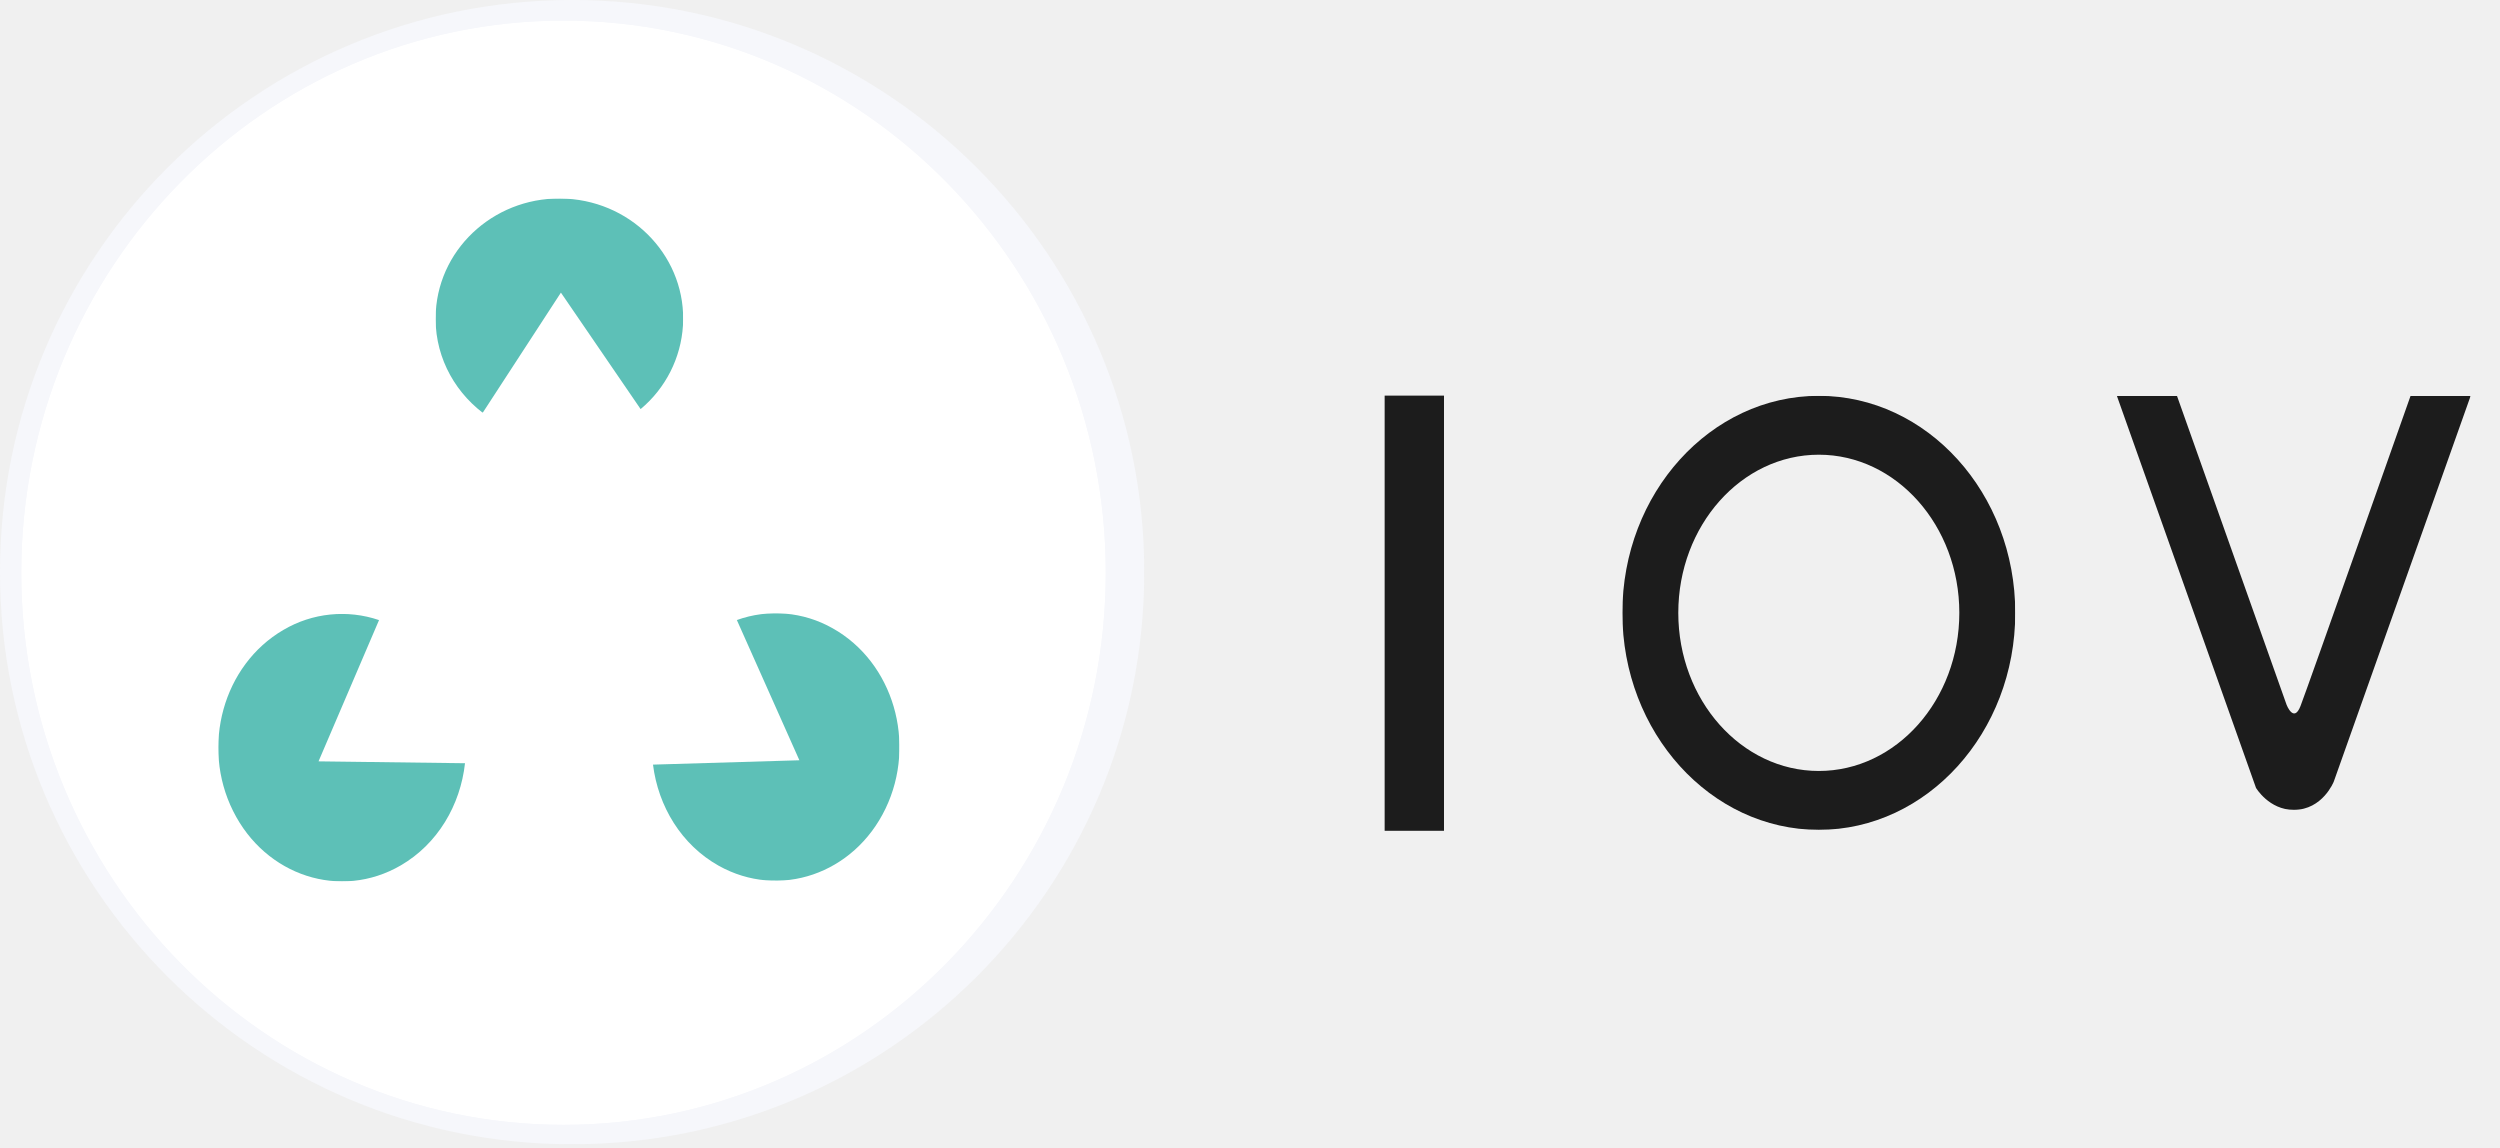
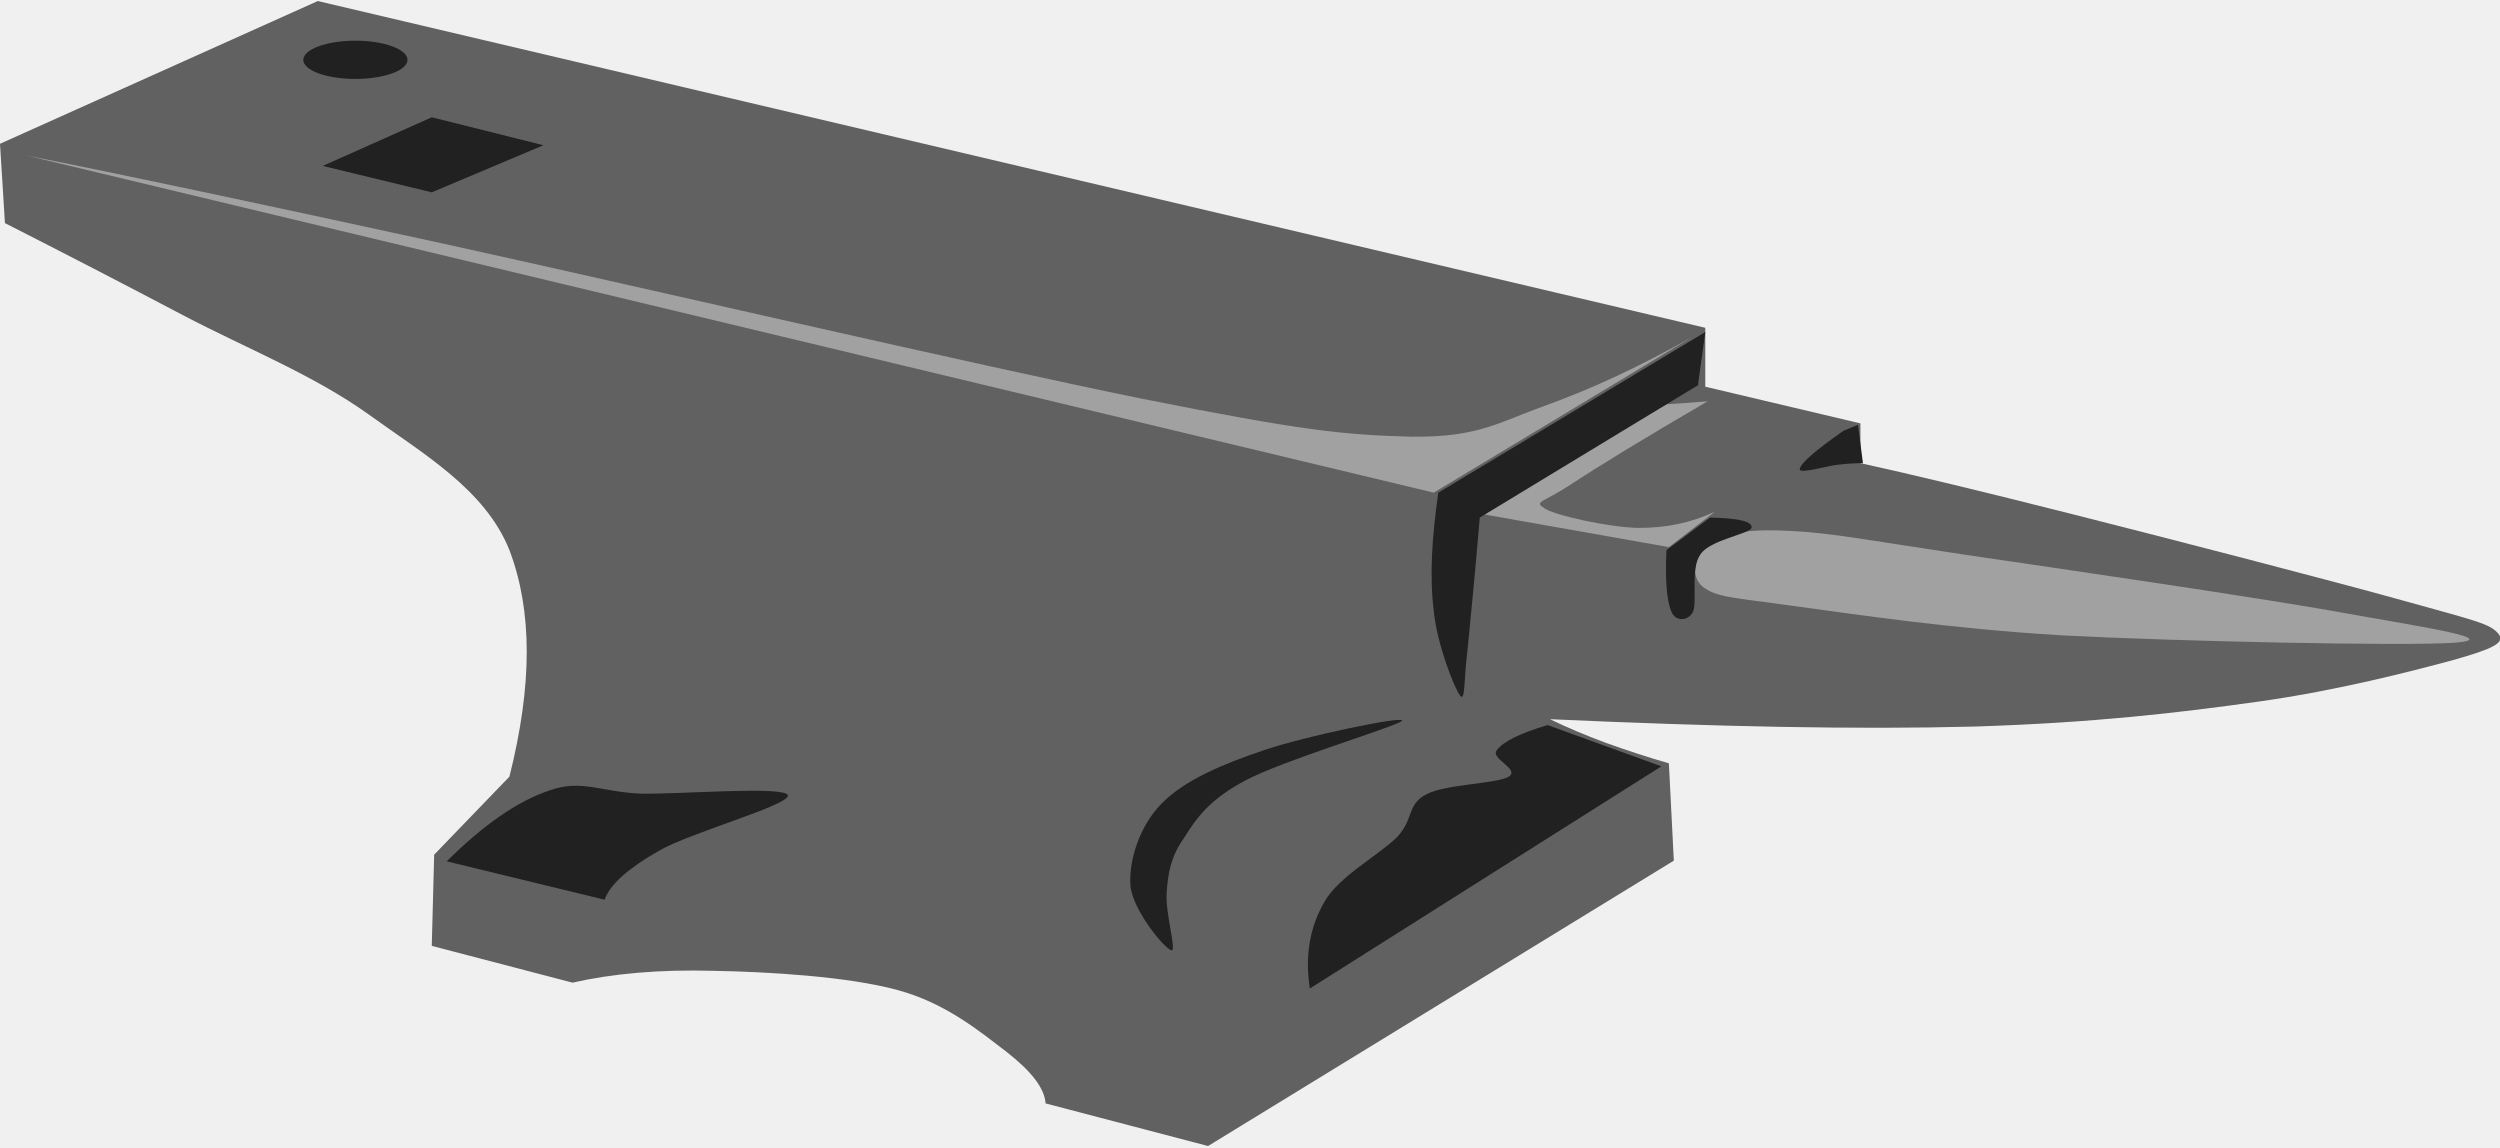
- <svg xmlns="http://www.w3.org/2000/svg" width="85" height="39" fill="none" viewBox="0 0 85 39">
-   <mask id="a" width="39" height="39" x="0" y="0" maskUnits="userSpaceOnUse">
-     <path fill="#fff" d="M19.453 38.905C8.709 38.905 0 30.195 0 19.452 0 8.71 8.71 0 19.453 0c10.743 0 19.452 8.71 19.452 19.453 0 10.743-8.71 19.452-19.453 19.452z" />
-   </mask>
-   <g mask="url(#a)">
-     <path fill="#F6F7FB" fill-rule="evenodd" d="M-.002 38.908h38.91V-.002H-.001v38.91z" clip-rule="evenodd" />
-   </g>
-   <mask id="b" width="38" height="39" x="0" y="0" maskUnits="userSpaceOnUse">
-     <path fill="#fff" d="M19.16.7c10.166 0 18.436 8.42 18.436 18.772 0 10.351-8.27 18.773-18.436 18.773C8.993 38.245.723 29.824.723 19.472.723 9.121 8.993.7 19.16.7z" />
-   </mask>
-   <g mask="url(#b)">
-     <path fill="#fff" d="M19.16.7c10.166 0 18.436 8.42 18.436 18.772 0 10.351-8.27 18.773-18.436 18.773C8.993 38.245.723 29.824.723 19.472.723 9.121 8.993.7 19.16.7z" />
-     <mask id="c" width="10" height="9" x="14" y="6" maskUnits="userSpaceOnUse">
-       <path fill="#fff" d="M16.412 14.034c-1.04-.798-1.677-2.056-1.595-3.437.133-2.252 2.123-3.972 4.444-3.842 2.32.13 4.094 2.06 3.96 4.31a4.026 4.026 0 0 1-1.44 2.844l-2.71-3.96-2.659 4.085z" />
-     </mask>
-     <g mask="url(#c)">
-       <path fill="#5DC0B7" fill-rule="evenodd" d="M14.808 14.034h8.421V6.747h-8.421v7.287z" clip-rule="evenodd" />
-     </g>
-     <mask id="d" width="9" height="10" x="7" y="20" maskUnits="userSpaceOnUse">
-       <path fill="#fff" d="M15.81 25.95c-.157 1.422-.927 2.743-2.183 3.473-2.046 1.191-4.6.364-5.701-1.847-1.103-2.21-.337-4.968 1.71-6.159a3.916 3.916 0 0 1 3.251-.334l-2.057 4.803 4.98.064z" />
-     </mask>
-     <g mask="url(#d)">
-       <path fill="#5DC0B7" fill-rule="evenodd" d="M7.421 29.97h8.39v-9.096H7.42v9.096z" clip-rule="evenodd" />
-     </g>
-     <mask id="e" width="9" height="10" x="22" y="20" maskUnits="userSpaceOnUse">
-       <path fill="#fff" d="M22.202 25.997l4.977-.148-2.126-4.768a3.913 3.913 0 0 1 3.256.28c2.064 1.155 2.87 3.9 1.8 6.129-1.07 2.23-3.611 3.1-5.675 1.944-1.266-.71-2.056-2.018-2.232-3.437z" />
-     </mask>
-     <g mask="url(#e)">
-       <path fill="#5DC0B7" fill-rule="evenodd" d="M22.202 29.945h8.38v-9.096h-8.38v9.096z" clip-rule="evenodd" />
-     </g>
-   </g>
-   <mask id="f" width="14" height="16" x="55" y="13" maskUnits="userSpaceOnUse">
-     <path fill="#fff" d="M61.84 15.46c-2.635 0-4.778 2.412-4.778 5.377 0 2.964 2.143 5.376 4.778 5.376 2.634 0 4.777-2.412 4.777-5.377 0-2.964-2.143-5.376-4.777-5.376zm0 12.755c-3.684 0-6.68-3.31-6.68-7.378 0-4.069 2.996-7.379 6.68-7.379 3.682 0 6.679 3.31 6.679 7.379 0 4.068-2.997 7.378-6.68 7.378z" />
-   </mask>
-   <g mask="url(#f)">
-     <path fill="#1C1C1C" fill-rule="evenodd" d="M55.158 28.216H68.52v-14.76H55.158v14.76z" clip-rule="evenodd" />
-   </g>
-   <path fill="#1C1C1C" fill-rule="evenodd" d="M47.078 28.247h2.018V13.451h-2.018v14.796z" clip-rule="evenodd" />
-   <mask id="g" width="13" height="15" x="71" y="13" maskUnits="userSpaceOnUse">
-     <path fill="#fff" d="M84 13.465l-4.651 13.108s-.377.963-1.361.963c-.842 0-1.284-.748-1.284-.748l-4.728-13.323h2.043l3.725 10.498s.244.633.473.043c.229-.588 3.74-10.541 3.74-10.541H84z" />
-   </mask>
-   <g mask="url(#g)">
-     <path fill="#1C1C1C" fill-rule="evenodd" d="M71.976 27.537h12.025V13.46H71.976v14.076z" clip-rule="evenodd" />
+ <svg xmlns="http://www.w3.org/2000/svg" width="85pt" height="39pt" viewBox="0 0 85 39" version="1.1">
+   <g id="surface1">
+     <path style=" stroke:none;fill-rule:evenodd;fill:rgb(38.039%,38.039%,38.039%);fill-opacity:1;" d="M 0 4.887 L 0.168 7.586 C 2.188 8.613 4.191 9.648 6.27 10.742 C 8.359 11.836 10.664 12.75 12.539 14.094 C 14.375 15.422 16.496 16.637 17.32 18.703 C 18.105 20.77 18.105 23.293 17.32 26.406 L 14.762 29.059 L 14.68 32.16 L 19.465 33.41 C 20.812 33.105 22.398 32.957 24.25 33.008 C 26.094 33.039 28.82 33.199 30.512 33.66 C 32.188 34.113 33.363 35.113 34.227 35.766 C 35.055 36.418 35.508 36.98 35.551 37.516 L 41.074 38.965 L 56.91 29.262 L 56.742 25.953 C 55.969 25.73 55.266 25.496 54.594 25.254 C 53.906 25 53.289 24.738 52.699 24.453 C 58.359 24.707 63.062 24.809 67.137 24.703 C 71.176 24.574 74.027 24.242 76.785 23.855 C 79.508 23.473 82 22.82 83.383 22.449 C 84.73 22.07 85.199 21.859 84.949 21.551 C 84.664 21.207 84.211 21.117 81.812 20.449 C 79.34 19.758 73.656 18.289 70.516 17.496 C 67.387 16.703 65.031 16.137 63.254 15.746 L 63.254 14.395 L 57.98 13.148 L 57.98 11.145 L 10.805 0.035 C 7.211 1.652 3.605 3.27 0.004 4.887 Z M 0 4.887 " />
+     <path style=" stroke:none;fill-rule:evenodd;fill:rgb(63.137%,63.137%,63.137%);fill-opacity:1;" d="M 0.906 5.289 L 48.746 16.75 L 57.562 11.441 C 55.777 12.449 54.145 13.215 52.531 13.793 C 50.941 14.363 50.27 14.871 47.996 14.848 C 45.684 14.789 44.234 14.637 38.762 13.543 C 33.195 12.414 21.461 9.688 15.098 8.289 C 8.742 6.906 4.098 5.918 0.906 5.289 Z M 0.906 5.289 " />
+     <path style=" stroke:none;fill-rule:evenodd;fill:rgb(63.137%,63.137%,63.137%);fill-opacity:1;" d="M 58.059 13.645 C 55.836 14.938 54.293 15.887 53.363 16.5 C 52.441 17.105 52.125 17.043 52.535 17.297 C 52.91 17.535 54.68 17.918 55.668 17.949 C 56.641 17.957 57.488 17.777 58.309 17.398 L 56.742 18.602 L 50.23 17.449 L 56.66 13.746 C 57.117 13.719 57.59 13.684 58.059 13.645 Z M 58.059 13.645 " />
+     <path style=" stroke:none;fill-rule:evenodd;fill:rgb(63.137%,63.137%,63.137%);fill-opacity:1;" d="M 60.867 18.051 C 59.441 17.973 58.621 18.125 58.141 18.445 C 57.633 18.773 57.422 19.574 57.898 19.953 C 58.367 20.309 58.887 20.312 60.949 20.598 C 63.012 20.879 66.289 21.375 70.105 21.602 C 73.91 21.805 81.789 21.973 83.465 21.852 C 85.051 21.723 82.562 21.352 79.754 20.852 C 76.902 20.328 69.922 19.32 66.727 18.848 C 63.559 18.375 62.285 18.117 60.867 18.051 Z M 60.867 18.051 " />
+     <path style=" stroke:none;fill-rule:evenodd;fill:rgb(12.941%,12.941%,12.941%);fill-opacity:1;" d="M 14.68 6.539 L 18.477 4.938 L 14.68 3.988 L 10.973 5.641 Z M 14.68 6.539 " />
+     <path style=" stroke:none;fill-rule:evenodd;fill:rgb(12.941%,12.941%,12.941%);fill-opacity:1;" d="M 57.98 11.289 L 48.902 16.75 C 48.684 18.277 48.602 19.582 48.746 20.75 C 48.852 21.906 49.457 23.418 49.648 23.656 C 49.824 23.867 49.766 23.117 49.895 22.105 C 49.992 21.082 50.145 19.605 50.312 17.598 L 57.73 13.098 C 57.812 12.496 57.895 11.898 57.98 11.293 Z M 57.98 11.289 " />
+     <path style=" stroke:none;fill-rule:evenodd;fill:rgb(12.941%,12.941%,12.941%);fill-opacity:1;" d="M 58.141 17.598 L 56.66 18.703 C 56.609 19.758 56.676 20.441 56.828 20.801 C 56.969 21.133 57.387 21.133 57.562 20.801 C 57.715 20.461 57.465 19.328 57.816 18.848 C 58.125 18.359 59.492 18.152 59.551 17.949 C 59.602 17.734 59.129 17.617 58.141 17.598 Z M 58.141 17.598 " />
+     <path style=" stroke:none;fill-rule:evenodd;fill:rgb(12.941%,12.941%,12.941%);fill-opacity:1;" d="M 62.676 14.648 C 61.711 15.324 61.219 15.75 61.191 15.949 C 61.168 16.133 62.148 15.828 62.516 15.797 C 62.859 15.758 63.145 15.746 63.34 15.746 L 63.172 14.445 C 63.008 14.512 62.844 14.574 62.676 14.648 Z M 62.676 14.648 " />
+     <path style=" stroke:none;fill-rule:evenodd;fill:rgb(12.941%,12.941%,12.941%);fill-opacity:1;" d="M 39.664 30.359 C 39.715 29.707 39.793 29.145 40.246 28.508 C 40.648 27.867 41.074 27.215 42.305 26.555 C 43.562 25.867 47.527 24.688 47.672 24.504 C 47.73 24.328 44.352 25.035 42.969 25.508 C 41.586 25.973 40.27 26.527 39.508 27.309 C 38.742 28.07 38.375 29.266 38.434 30.109 C 38.508 30.938 39.59 32.262 39.832 32.312 C 40.012 32.34 39.609 31 39.668 30.359 Z M 39.664 30.359 " />
+     <path style=" stroke:none;fill-rule:evenodd;fill:rgb(12.941%,12.941%,12.941%);fill-opacity:1;" d="M 52.617 24.652 L 56.488 26.055 L 44.535 33.609 C 44.359 32.496 44.535 31.52 45.031 30.66 C 45.523 29.793 46.898 29.066 47.504 28.457 C 48.082 27.832 47.832 27.348 48.492 27.008 C 49.137 26.66 50.875 26.652 51.301 26.406 C 51.688 26.141 50.656 25.797 50.891 25.508 C 51.105 25.211 51.691 24.926 52.621 24.652 Z M 52.617 24.652 " />
+     <path style=" stroke:none;fill-rule:evenodd;fill:rgb(12.941%,12.941%,12.941%);fill-opacity:1;" d="M 10.312 2.035 C 10.312 2.395 11.105 2.684 12.086 2.684 C 13.059 2.684 13.855 2.395 13.855 2.035 C 13.855 1.676 13.059 1.383 12.086 1.383 C 11.105 1.383 10.312 1.676 10.312 2.035 Z M 10.312 2.035 " />
+     <path style=" stroke:none;fill-rule:evenodd;fill:rgb(12.941%,12.941%,12.941%);fill-opacity:1;" d="M 15.188 29.285 C 16.43 28.055 17.578 27.242 18.703 26.867 C 19.801 26.484 20.461 26.941 21.82 26.984 C 23.16 27.008 26.672 26.715 26.789 27.039 C 26.867 27.371 23.43 28.32 22.398 28.93 C 21.352 29.527 20.746 30.066 20.555 30.59 C 18.77 30.156 16.98 29.723 15.188 29.285 Z M 15.188 29.285 " />
  </g>
</svg>
